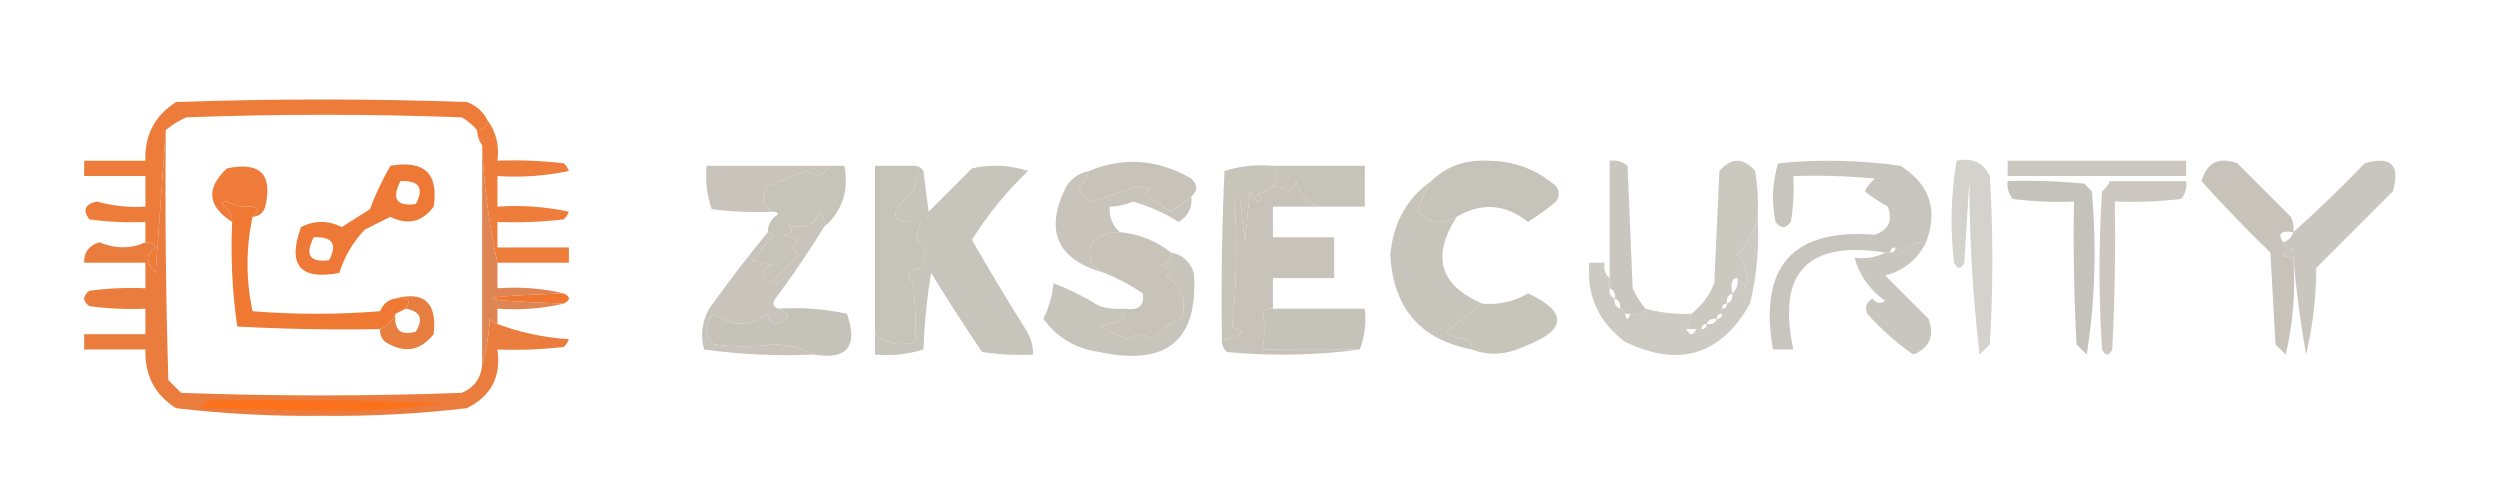
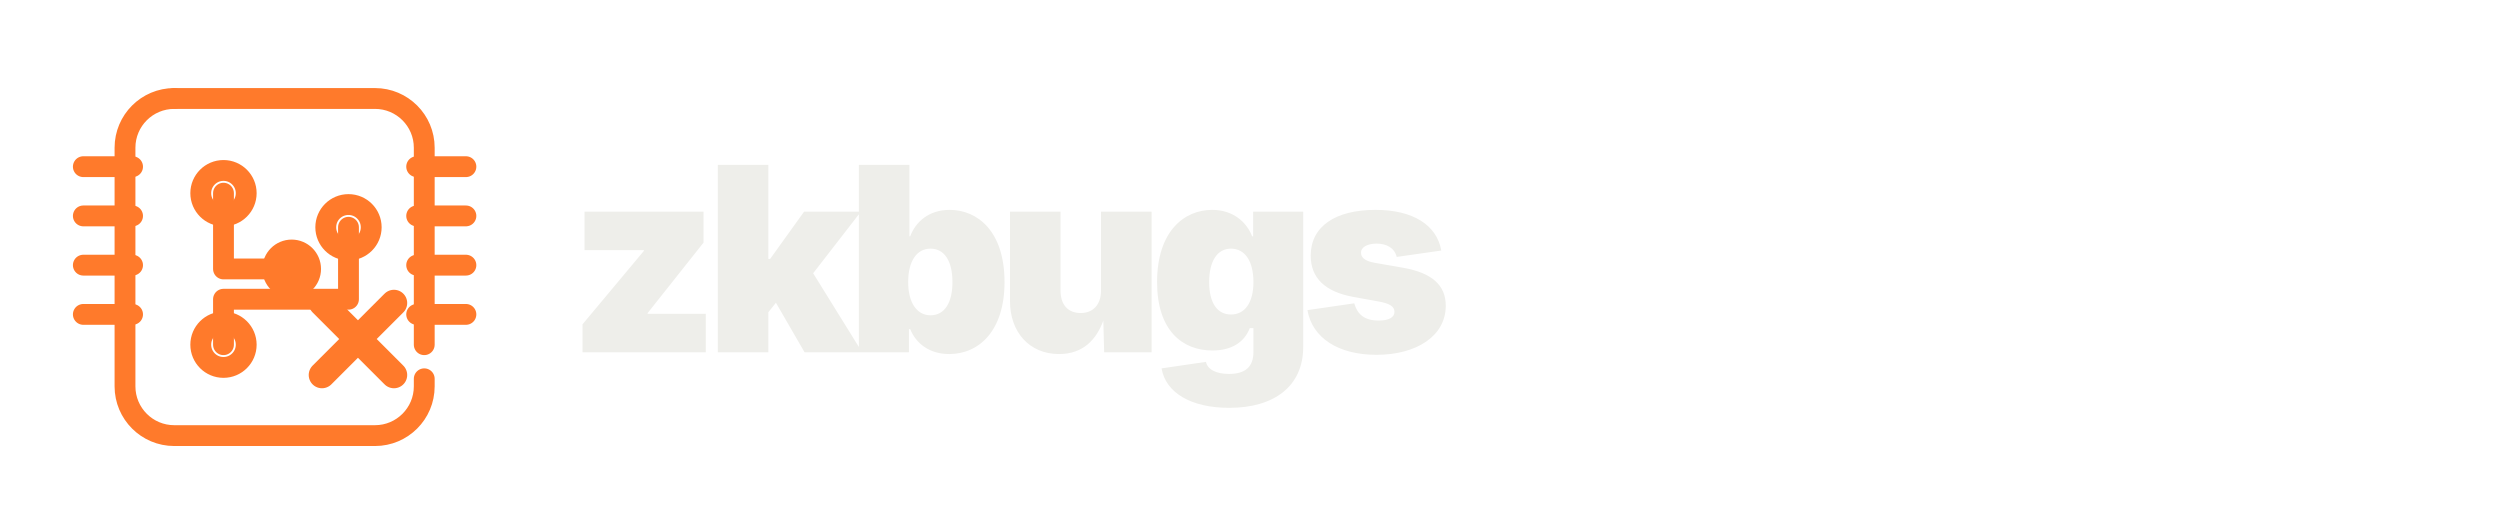
- <svg xmlns="http://www.w3.org/2000/svg" version="1.1" width="490px" height="94px" style="shape-rendering:geometricPrecision; text-rendering:geometricPrecision; image-rendering:optimizeQuality; fill-rule:evenodd; clip-rule:evenodd">
-   <g>
-     <path style="opacity:0.973" fill="#ed7935" d="M 95.5,23.5 C 95.5,24.833 94.833,25.5 93.5,25.5C 92.691,24.531 91.691,23.698 90.5,23C 72.5,22.333 54.5,22.333 36.5,23C 35.016,23.662 33.683,24.495 32.5,25.5C 31.833,34.675 31.167,44.009 30.5,53.5C 28.522,51.469 28.522,49.803 30.5,48.5C 30.043,47.703 29.376,47.369 28.5,47.5C 28.5,46.167 28.5,44.833 28.5,43.5C 24.818,43.665 21.152,43.499 17.5,43C 16.159,41.173 16.659,40.007 19,39.5C 22.105,40.367 25.272,40.701 28.5,40.5C 28.5,38.5 28.5,36.5 28.5,34.5C 24.5,34.5 20.5,34.5 16.5,34.5C 16.5,33.5 16.5,32.5 16.5,31.5C 20.5,31.5 24.5,31.5 28.5,31.5C 28.33,26.497 30.33,22.663 34.5,20C 53.5,19.333 72.5,19.333 91.5,20C 93.324,20.66 94.657,21.827 95.5,23.5 Z" />
+ <svg xmlns="http://www.w3.org/2000/svg" width="660" height="140" viewBox="0 0 660 140" role="img" aria-labelledby="title desc">
+   <defs>
+     <style>
+       .orange{stroke:#ff7a2b;fill:none;stroke-linecap:round;stroke-linejoin:round}
+       .light{fill:#eeeeea}
+       .word{font-family:'Arial Black','Montserrat ExtraBold','Inter Black',system-ui,sans-serif;font-weight:900;letter-spacing:-4px}
+     </style>
+   </defs>
+   <g transform="translate(22 26)" stroke-width="5.5">
+     <path class="orange" d="M0 18h13M0 31h13M0 44h13M0 57h13" />
+     <path class="orange" d="M88 18h13M88 31h13M88 44h13M88 57h13" />
+     <path class="orange" d="M24 0h53a13 13 0 0 1 13 13v52" />
+     <path class="orange" d="M90 74v2a13 13 0 0 1-13 13H24a13 13 0 0 1-13-13V13A13 13 0 0 1 24 0" />
+     <path class="orange" d="M37 25v20h18" />
+     <path class="orange" d="M37 65V53h33V34" />
+     <circle class="orange" cx="37" cy="25" r="6" />
+     <circle class="orange" cx="37" cy="65" r="6" />
+     <circle class="orange" cx="70" cy="34" r="6" />
+     <circle class="orange" cx="55" cy="45" r="5" />
+     <path class="orange" d="M63 54l19 19M82 54L63 73" stroke-width="7" />
  </g>
-   <g>
-     <path style="opacity:1" fill="#c7c3b8" d="M 233.5,38.5 C 232.185,39.476 230.852,40.476 229.5,41.5C 227.833,40.333 226.167,39.167 224.5,38C 224.833,37.667 225.167,37.333 225.5,37C 224.667,36.833 223.833,36.667 223,36.5C 219.721,37.691 216.721,38.691 214,39.5C 212.842,39.002 212.009,38.169 211.5,37C 212.429,35.923 213.096,34.756 213.5,33.5C 220.236,30.705 226.903,31.205 233.5,35C 234.791,36.292 234.791,37.458 233.5,38.5 Z" />
-   </g>
-   <g>
-     <path style="opacity:0.998" fill="#c6c3b9" d="M 249.5,32.5 C 255.5,32.5 261.5,32.5 267.5,32.5C 267.5,35.167 267.5,37.833 267.5,40.5C 264.5,40.5 261.5,40.5 258.5,40.5C 256.24,39.637 254.74,37.97 254,35.5C 253.692,36.308 253.192,36.975 252.5,37.5C 251.583,36.873 250.583,36.539 249.5,36.5C 250.833,35.167 250.833,33.833 249.5,32.5 Z" />
-   </g>
-   <g>
-     <path style="opacity:1" fill="#c6c4ba" d="M 285.5,42.5 C 282.745,44.125 280.245,43.792 278,41.5C 278.483,39.463 279.316,37.463 280.5,35.5C 283.483,32.614 287.149,31.28 291.5,31.5C 296.642,31.491 301.142,33.158 305,36.5C 305.667,37.5 305.667,38.5 305,39.5C 303.255,40.956 301.422,42.289 299.5,43.5C 295.051,39.959 290.384,39.626 285.5,42.5 Z" />
-   </g>
-   <g>
-     <path style="opacity:0.999" fill="#ccc8c0" d="M 393.5,31.5 C 405.167,31.5 416.833,31.5 428.5,31.5C 428.5,32.5 428.5,33.5 428.5,34.5C 416.833,34.5 405.167,34.5 393.5,34.5C 393.5,33.5 393.5,32.5 393.5,31.5 Z" />
-   </g>
-   <g>
-     <path style="opacity:1" fill="#ee7b39" d="M 49.5,42.5 C 51.031,41.075 50.698,40.409 48.5,40.5C 50.261,36.43 49.094,35.097 45,36.5C 44.517,37.448 44.35,38.448 44.5,39.5C 44.062,39.435 43.728,39.601 43.5,40C 44.823,40.816 45.489,41.983 45.5,43.5C 40.645,40.398 40.311,36.898 44.5,33C 50.981,31.643 53.481,34.143 52,40.5C 51.583,41.756 50.75,42.423 49.5,42.5 Z M 48.5,40.5 C 47.041,40.567 45.708,40.234 44.5,39.5C 44.35,38.448 44.517,37.448 45,36.5C 49.094,35.097 50.261,36.43 48.5,40.5 Z" />
-   </g>
-   <g>
-     <path style="opacity:1" fill="#c6c3b9" d="M 162.5,32.5 C 163.5,32.5 164.5,32.5 165.5,32.5C 166.413,37.41 165.079,41.41 161.5,44.5C 161.649,43.448 161.483,42.448 161,41.5C 159.388,44.237 157.222,45.07 154.5,44C 155.634,45.016 155.301,45.683 153.5,46C 154.5,46.333 155.5,46.667 156.5,47C 155.167,48 155.167,49 156.5,50C 154.64,51.86 152.806,53.694 151,55.5C 149.148,53.77 149.314,52.604 151.5,52C 150.167,51.667 148.833,51.333 147.5,51C 149.008,49.493 150.341,47.827 151.5,46C 151.272,45.601 150.938,45.435 150.5,45.5C 150.511,43.983 151.177,42.816 152.5,42C 152.272,41.601 151.938,41.435 151.5,41.5C 149.429,40.213 149.096,38.547 150.5,36.5C 153,35.5 155.5,34.5 158,33.5C 160.087,34.895 161.587,34.562 162.5,32.5 Z" />
-   </g>
-   <g>
-     <path style="opacity:1" fill="#ee7c3a" d="M 95.5,23.5 C 97.223,25.78 97.889,28.447 97.5,31.5C 101.846,31.334 106.179,31.501 110.5,32C 110.957,32.414 111.291,32.914 111.5,33.5C 106.88,34.493 102.214,34.827 97.5,34.5C 97.5,36.5 97.5,38.5 97.5,40.5C 102.214,40.173 106.88,40.507 111.5,41.5C 111.291,42.086 110.957,42.586 110.5,43C 106.179,43.499 101.846,43.666 97.5,43.5C 97.5,45.167 97.5,46.833 97.5,48.5C 102.167,48.5 106.833,48.5 111.5,48.5C 111.5,49.5 111.5,50.5 111.5,51.5C 106.833,51.5 102.167,51.5 97.5,51.5C 95.847,44.054 94.847,36.388 94.5,28.5C 93.89,27.609 93.557,26.609 93.5,25.5C 94.833,25.5 95.5,24.833 95.5,23.5 Z" />
-   </g>
-   <g>
-     <path style="opacity:1" fill="#c8c4bb" d="M 162.5,32.5 C 161.587,34.562 160.087,34.895 158,33.5C 155.5,34.5 153,35.5 150.5,36.5C 149.096,38.547 149.429,40.213 151.5,41.5C 147.486,41.666 143.486,41.499 139.5,41C 138.556,38.281 138.223,35.447 138.5,32.5C 146.5,32.5 154.5,32.5 162.5,32.5 Z" />
-   </g>
-   <g>
-     <path style="opacity:0.92" fill="#c7c3bb" d="M 344.5,42.5 C 343.832,45.245 342.499,47.745 340.5,50C 342.187,51.913 342.687,54.08 342,56.5C 341.722,55.584 341.222,54.917 340.5,54.5C 339.493,54.452 339.16,55.452 339.5,57.5C 338.662,57.842 338.328,58.508 338.5,59.5C 337.833,59.5 337.5,59.833 337.5,60.5C 337.5,60.833 337.5,61.167 337.5,61.5C 336.833,61.5 336.5,61.833 336.5,62.5C 335.508,62.328 334.842,62.662 334.5,63.5C 333.833,63.5 333.5,63.833 333.5,64.5C 333.167,64.5 332.833,64.5 332.5,64.5C 331.833,64.5 331.167,64.5 330.5,64.5C 331.11,63.609 331.443,62.609 331.5,61.5C 333.521,59.968 335.021,57.968 336,55.5C 336.333,48.167 336.667,40.833 337,33.5C 339.333,30.833 341.667,30.833 344,33.5C 344.498,36.482 344.665,39.482 344.5,42.5 Z" />
-   </g>
-   <g>
-     <path style="opacity:0.996" fill="#c9c6bf" d="M 449.5,50.5 C 446.903,50.279 446.903,49.779 449.5,49C 448.584,48.722 447.918,48.222 447.5,47.5C 448.5,47.167 449.167,46.5 449.5,45.5C 454.298,41.203 458.965,36.703 463.5,32C 468.667,30.5 470.5,32.333 469,37.5C 464,42.5 459,47.5 454,52.5C 453.953,58.341 453.286,64.008 452,69.5C 450.873,63.157 450.04,56.823 449.5,50.5 Z" />
-   </g>
-   <g>
-     <path style="opacity:1" fill="#c8c4bc" d="M 213.5,33.5 C 213.096,34.756 212.429,35.923 211.5,37C 212.009,38.169 212.842,39.002 214,39.5C 216.721,38.691 219.721,37.691 223,36.5C 223.833,36.667 224.667,36.833 225.5,37C 225.167,37.333 224.833,37.667 224.5,38C 226.167,39.167 227.833,40.333 229.5,41.5C 230.852,40.476 232.185,39.476 233.5,38.5C 233.709,40.714 232.876,42.381 231,43.5C 228.215,41.723 225.215,40.39 222,39.5C 220.56,40.148 219.06,40.481 217.5,40.5C 217.365,42.554 218.032,44.221 219.5,45.5C 217.371,45.484 215.538,46.151 214,47.5C 213.034,50.34 213.867,52.34 216.5,53.5C 207.135,50.915 204.635,45.248 209,36.5C 210.129,34.859 211.629,33.859 213.5,33.5 Z" />
-   </g>
-   <g>
-     <path style="opacity:1" fill="#c7c3bb" d="M 258.5,40.5 C 255.5,40.5 252.5,40.5 249.5,40.5C 249.5,42.5 249.5,44.5 249.5,46.5C 253.5,46.5 257.5,46.5 261.5,46.5C 261.5,49.167 261.5,51.833 261.5,54.5C 257.5,54.5 253.5,54.5 249.5,54.5C 249.5,56.5 249.5,58.5 249.5,60.5C 248.761,60.369 248.094,60.536 247.5,61C 247.892,63.354 247.892,65.854 247.5,68.5C 254.044,68.397 260.377,68.397 266.5,68.5C 258.01,69.657 249.343,69.824 240.5,69C 239.748,68.329 239.414,67.496 239.5,66.5C 241.103,66.688 242.437,66.188 243.5,65C 242.833,64.667 242.167,64.333 241.5,64C 242.362,55.894 242.528,47.727 242,39.5C 242.333,39.167 242.667,38.833 243,38.5C 243.333,41.5 243.667,44.5 244,47.5C 244.333,44.167 244.667,40.833 245,37.5C 245.308,38.308 245.808,38.975 246.5,39.5C 247.696,39.154 247.696,38.654 246.5,38C 247.737,37.768 248.737,37.268 249.5,36.5C 250.583,36.539 251.583,36.873 252.5,37.5C 253.192,36.975 253.692,36.308 254,35.5C 254.74,37.97 256.24,39.637 258.5,40.5 Z" />
-   </g>
-   <g>
-     <path style="opacity:1" fill="#c7c4bb" d="M 280.5,35.5 C 279.316,37.463 278.483,39.463 278,41.5C 280.245,43.792 282.745,44.125 285.5,42.5C 280.541,50.281 282.208,55.948 290.5,59.5C 288.228,61.239 285.895,63.073 283.5,65C 284.678,65.967 286.011,66.467 287.5,66.5C 288.298,66.957 288.631,67.624 288.5,68.5C 278.422,66.58 273.088,60.413 272.5,50C 273.024,43.768 275.691,38.934 280.5,35.5 Z" />
-   </g>
-   <g>
-     <path style="opacity:0.992" fill="#c7c5bc" d="M 377.5,47.5 C 375.61,47.297 374.11,47.963 373,49.5C 372.617,48.944 372.117,48.611 371.5,48.5C 370.833,48.5 370.5,48.833 370.5,49.5C 370.167,49.5 369.833,49.5 369.5,49.5C 354.249,47.084 348.249,53.417 351.5,68.5C 350.167,68.5 348.833,68.5 347.5,68.5C 344.68,52.224 351.347,44.724 367.5,46C 370.2,45.051 371.033,43.218 370,40.5C 368.414,39.624 366.914,38.624 365.5,37.5C 365.977,36.522 366.643,35.689 367.5,35C 362.177,34.501 356.844,34.334 351.5,34.5C 351.665,37.518 351.498,40.518 351,43.5C 350,44.833 349,44.833 348,43.5C 347.207,39.577 347.374,35.744 348.5,32C 356.549,31.198 364.549,31.365 372.5,32.5C 378.247,36.139 379.913,41.139 377.5,47.5 Z" />
-   </g>
-   <g>
-     <path style="opacity:1" fill="#c7c3bb" d="M 449.5,45.5 C 447.007,45.131 446.34,45.797 447.5,47.5C 447.918,48.222 448.584,48.722 449.5,49C 446.903,49.779 446.903,50.279 449.5,50.5C 449.955,57.014 449.455,63.347 448,69.5C 447.333,68.833 446.667,68.167 446,67.5C 445.667,61.5 445.333,55.5 445,49.5C 440.318,44.985 435.818,40.319 431.5,35.5C 432.539,31.851 434.872,30.684 438.5,32C 442,35.5 445.5,39 449,42.5C 449.483,43.448 449.649,44.448 449.5,45.5 Z" />
-   </g>
-   <g>
-     <path style="opacity:1" fill="#c7c4bb" d="M 179.5,32.5 C 180.117,32.611 180.617,32.944 181,33.5C 181.333,36.167 181.667,38.833 182,41.5C 184.833,38.667 187.667,35.833 190.5,33C 194.211,32.175 197.878,32.341 201.5,33.5C 197.252,37.576 193.585,42.076 190.5,47C 193.868,52.9 197.368,58.733 201,64.5C 202.009,66.025 202.509,67.692 202.5,69.5C 199.15,69.665 195.817,69.498 192.5,69C 189.042,63.918 185.709,58.752 182.5,53.5C 181.671,58.467 181.171,63.467 181,68.5C 177.943,69.451 174.777,69.784 171.5,69.5C 171.5,68.167 171.5,66.833 171.5,65.5C 173.836,67.391 176.502,67.891 179.5,67C 179.517,63.367 179.35,59.533 179,55.5C 177.299,53.976 177.799,52.976 180.5,52.5C 181.893,50.326 181.56,48.493 179.5,47C 179.665,45.883 179.998,44.716 180.5,43.5C 174.362,43.847 173.862,41.847 179,37.5C 179.494,35.866 179.66,34.199 179.5,32.5 Z" />
-   </g>
-   <g>
-     <path style="opacity:1" fill="#c6c3b9" d="M 179.5,32.5 C 179.66,34.199 179.494,35.866 179,37.5C 173.862,41.847 174.362,43.847 180.5,43.5C 179.998,44.716 179.665,45.883 179.5,47C 181.56,48.493 181.893,50.326 180.5,52.5C 177.799,52.976 177.299,53.976 179,55.5C 179.35,59.533 179.517,63.367 179.5,67C 176.502,67.891 173.836,67.391 171.5,65.5C 171.5,54.5 171.5,43.5 171.5,32.5C 174.167,32.5 176.833,32.5 179.5,32.5 Z" />
-   </g>
-   <g>
-     <path style="opacity:1" fill="#ee7936" d="M 76.5,32.5 C 83.163,31.333 85.997,33.999 85,40.5C 82.736,43.52 79.903,44.187 76.5,42.5C 74.833,43.333 73.167,44.167 71.5,45C 69.191,47.43 67.525,50.263 66.5,53.5C 58.786,54.949 56.286,51.949 59,44.5C 61.667,43.167 64.333,43.167 67,44.5C 68.833,43.333 70.667,42.167 72.5,41C 73.477,38.351 74.811,35.518 76.5,32.5 Z M 78.5,35.5 C 82.161,35.35 83.161,36.85 81.5,40C 77.707,40.487 76.707,38.987 78.5,35.5 Z M 61.5,46.5 C 65.161,46.35 66.161,47.85 64.5,51C 60.707,51.487 59.707,49.987 61.5,46.5 Z" />
-   </g>
-   <g>
-     <path style="opacity:1" fill="#c7c3b9" d="M 219.5,45.5 C 223.297,45.872 226.63,47.206 229.5,49.5C 229.423,50.75 228.756,51.583 227.5,52C 229.301,52.317 229.634,52.984 228.5,54C 231.695,56.194 232.695,59.027 231.5,62.5C 229.227,63.279 227.394,64.612 226,66.5C 224.27,65.351 222.604,65.351 221,66.5C 219.184,65.671 217.351,64.837 215.5,64C 216.833,63.667 218.167,63.333 219.5,63C 220.252,62.329 220.586,61.496 220.5,60.5C 223.166,60.934 224.333,59.934 224,57.5C 221.583,55.872 219.083,54.539 216.5,53.5C 213.867,52.34 213.034,50.34 214,47.5C 215.538,46.151 217.371,45.484 219.5,45.5 Z" />
-   </g>
-   <g>
-     <path style="opacity:0.911" fill="#c3c1b9" d="M 322.5,60.5 C 321.791,61.404 320.791,61.737 319.5,61.5C 319.167,61.5 318.833,61.5 318.5,61.5C 318.5,60.833 318.167,60.5 317.5,60.5C 317.672,59.508 317.338,58.842 316.5,58.5C 316.672,57.508 316.338,56.842 315.5,56.5C 315.5,55.833 315.5,55.167 315.5,54.5C 315.5,46.833 315.5,39.167 315.5,31.5C 316.822,31.33 317.989,31.663 319,32.5C 319.333,40.5 319.667,48.5 320,56.5C 320.662,57.984 321.496,59.317 322.5,60.5 Z" />
-   </g>
-   <g>
-     <path style="opacity:0.976" fill="#c8c4bd" d="M 377.5,47.5 C 375.866,50.832 373.199,52.998 369.5,54C 372.333,56.833 375.167,59.667 378,62.5C 379.206,65.847 378.206,68.18 375,69.5C 371.703,67.205 368.703,64.538 366,61.5C 365.437,60.275 365.77,59.275 367,58.5C 367.718,59.451 368.551,59.617 369.5,59C 366.436,56.793 364.436,53.959 363.5,50.5C 365.735,50.795 367.735,50.461 369.5,49.5C 369.833,49.5 370.167,49.5 370.5,49.5C 371.167,49.5 371.5,49.167 371.5,48.5C 372.117,48.611 372.617,48.944 373,49.5C 374.11,47.963 375.61,47.297 377.5,47.5 Z" />
-   </g>
-   <g>
-     <path style="opacity:0.752" fill="#c4c3bc" d="M 383.5,31.5 C 386.547,30.855 388.713,31.855 390,34.5C 390.667,45.5 390.667,56.5 390,67.5C 389.333,68.167 388.667,68.833 388,69.5C 386.688,58.324 386.022,46.99 386,35.5C 385.667,40.833 385.333,46.167 385,51.5C 384.333,52.833 383.667,52.833 383,51.5C 382.208,44.753 382.374,38.086 383.5,31.5 Z" />
-   </g>
-   <g>
-     <path style="opacity:0.954" fill="#cac6be" d="M 413.5,35.5 C 418.5,35.5 423.5,35.5 428.5,35.5C 428.67,36.822 428.337,37.989 427.5,39C 423.179,39.499 418.846,39.666 414.5,39.5C 414.666,49.172 414.5,58.839 414,68.5C 413.333,69.833 412.667,69.833 412,68.5C 411.333,58.167 411.333,47.833 412,37.5C 412.717,36.956 413.217,36.289 413.5,35.5 Z" />
-   </g>
-   <g>
-     <path style="opacity:0.997" fill="#c7c4ba" d="M 249.5,32.5 C 250.833,33.833 250.833,35.167 249.5,36.5C 248.737,37.268 247.737,37.768 246.5,38C 247.696,38.654 247.696,39.154 246.5,39.5C 245.808,38.975 245.308,38.308 245,37.5C 244.667,40.833 244.333,44.167 244,47.5C 243.667,44.5 243.333,41.5 243,38.5C 242.667,38.833 242.333,39.167 242,39.5C 242.528,47.727 242.362,55.894 241.5,64C 242.167,64.333 242.833,64.667 243.5,65C 242.437,66.188 241.103,66.688 239.5,66.5C 239.333,55.495 239.5,44.495 240,33.5C 243.057,32.55 246.223,32.216 249.5,32.5 Z" />
-   </g>
-   <g>
-     <path style="opacity:1" fill="#f17630" d="M 110.5,57.5 C 111.833,58.167 111.833,58.833 110.5,59.5C 91.833,58.833 91.833,58.167 110.5,57.5 Z" />
-   </g>
-   <g>
-     <path style="opacity:1" fill="#c8c4bc" d="M 161.5,44.5 C 158.555,49.286 155.388,53.952 152,58.5C 151.308,59.437 151.475,60.103 152.5,60.5C 155.204,61.68 155.037,62.68 152,63.5C 150.989,63.108 150.489,62.441 150.5,61.5C 147,64.083 143.5,64.083 140,61.5C 138,63.5 138,65.5 140,67.5C 143.712,67.994 147.546,67.994 151.5,67.5C 154.59,67.522 157.257,68.188 159.5,69.5C 152.245,69.813 145.079,69.48 138,68.5C 137.245,65.697 137.578,63.03 139,60.5C 142.697,55.315 146.53,50.315 150.5,45.5C 150.938,45.435 151.272,45.601 151.5,46C 150.341,47.827 149.008,49.493 147.5,51C 148.833,51.333 150.167,51.667 151.5,52C 149.314,52.604 149.148,53.77 151,55.5C 152.806,53.694 154.64,51.86 156.5,50C 155.167,49 155.167,48 156.5,47C 155.5,46.667 154.5,46.333 153.5,46C 155.301,45.683 155.634,45.016 154.5,44C 157.222,45.07 159.388,44.237 161,41.5C 161.483,42.448 161.649,43.448 161.5,44.5 Z" />
-   </g>
-   <g>
-     <path style="opacity:1" fill="#e87d40" d="M 77.5,58.5 C 83.194,57.019 85.694,59.352 85,65.5C 82.321,68.835 79.155,69.335 75.5,67C 74.748,66.329 74.414,65.496 74.5,64.5C 75.9,63.9 76.9,62.9 77.5,61.5C 77.176,64.68 78.51,65.847 81.5,65C 83.056,62.499 82.389,60.999 79.5,60.5C 80.66,58.797 79.993,58.131 77.5,58.5 Z" />
-   </g>
-   <g>
-     <path style="opacity:1" fill="#ea7c3e" d="M 32.5,25.5 C 32.333,41.837 32.5,58.17 33,74.5C 33.833,75.333 34.667,76.167 35.5,77C 53.833,77.667 72.167,77.667 90.5,77C 92.928,75.982 94.261,74.148 94.5,71.5C 95.32,68.695 95.82,65.695 96,62.5C 96.383,63.056 96.883,63.389 97.5,63.5C 101.762,65.128 106.429,66.128 111.5,66.5C 111.291,67.086 110.957,67.586 110.5,68C 106.179,68.499 101.846,68.666 97.5,68.5C 98.26,73.814 96.26,77.647 91.5,80C 82.057,81.112 72.557,81.612 63,81.5C 53.443,81.612 43.943,81.112 34.5,80C 30.338,77.378 28.338,73.545 28.5,68.5C 24.5,68.5 20.5,68.5 16.5,68.5C 16.5,67.5 16.5,66.5 16.5,65.5C 20.5,65.5 24.5,65.5 28.5,65.5C 28.5,63.833 28.5,62.167 28.5,60.5C 24.818,60.665 21.152,60.499 17.5,60C 16.167,59 16.167,58 17.5,57C 21.152,56.501 24.818,56.335 28.5,56.5C 28.5,54.833 28.5,53.167 28.5,51.5C 24.5,51.5 20.5,51.5 16.5,51.5C 16.45,49.41 17.45,48.077 19.5,47.5C 22.635,48.783 25.635,48.783 28.5,47.5C 29.376,47.369 30.043,47.703 30.5,48.5C 28.522,49.803 28.522,51.469 30.5,53.5C 31.167,44.009 31.833,34.675 32.5,25.5 Z" />
-   </g>
-   <g>
-     <path style="opacity:1" fill="#df8453" d="M 94.5,28.5 C 94.847,36.388 95.847,44.054 97.5,51.5C 97.5,53.167 97.5,54.833 97.5,56.5C 102.032,56.182 106.366,56.515 110.5,57.5C 91.833,58.167 91.833,58.833 110.5,59.5C 106.366,60.485 102.032,60.818 97.5,60.5C 97.5,61.5 97.5,62.5 97.5,63.5C 96.883,63.389 96.383,63.056 96,62.5C 95.82,65.695 95.32,68.695 94.5,71.5C 94.5,57.167 94.5,42.833 94.5,28.5 Z" />
-   </g>
-   <g>
-     <path style="opacity:0.999" fill="#c7c4ba" d="M 288.5,68.5 C 288.631,67.624 288.298,66.957 287.5,66.5C 286.011,66.467 284.678,65.967 283.5,65C 285.895,63.073 288.228,61.239 290.5,59.5C 293.765,59.792 296.765,59.125 299.5,57.5C 307.449,61.263 307.115,64.763 298.5,68C 295.074,69.576 291.74,69.742 288.5,68.5 Z" />
-   </g>
-   <g>
-     <path style="opacity:0.99" fill="#c5c2b9" d="M 152.5,60.5 C 157.099,60.2 161.599,60.533 166,61.5C 168.232,67.911 166.065,70.578 159.5,69.5C 157.257,68.188 154.59,67.522 151.5,67.5C 147.546,67.994 143.712,67.994 140,67.5C 138,65.5 138,63.5 140,61.5C 143.5,64.083 147,64.083 150.5,61.5C 150.489,62.441 150.989,63.108 152,63.5C 155.037,62.68 155.204,61.68 152.5,60.5 Z" />
-   </g>
-   <g>
-     <path style="opacity:0.906" fill="#c7c4bd" d="M 344.5,42.5 C 344.851,48.262 344.351,53.928 343,59.5C 337.308,69.617 329.141,72.117 318.5,67C 313.305,63.111 310.971,57.944 311.5,51.5C 312.5,51.5 313.5,51.5 314.5,51.5C 314.263,52.791 314.596,53.791 315.5,54.5C 315.5,55.167 315.5,55.833 315.5,56.5C 315.328,57.492 315.662,58.158 316.5,58.5C 316.328,59.492 316.662,60.158 317.5,60.5C 318.167,60.5 318.5,60.833 318.5,61.5C 318.833,62.833 319.167,62.833 319.5,61.5C 320.791,61.737 321.791,61.404 322.5,60.5C 325.43,61.299 328.43,61.632 331.5,61.5C 331.443,62.609 331.11,63.609 330.5,64.5C 331.167,65.833 331.833,65.833 332.5,64.5C 332.833,64.5 333.167,64.5 333.5,64.5C 334.167,64.5 334.5,64.167 334.5,63.5C 335.492,63.672 336.158,63.338 336.5,62.5C 337.167,62.5 337.5,62.167 337.5,61.5C 337.5,61.167 337.5,60.833 337.5,60.5C 338.167,60.5 338.5,60.167 338.5,59.5C 339.338,59.158 339.672,58.492 339.5,57.5C 340.404,56.791 340.737,55.791 340.5,54.5C 341.222,54.917 341.722,55.584 342,56.5C 342.687,54.08 342.187,51.913 340.5,50C 342.499,47.745 343.832,45.245 344.5,42.5 Z" />
-   </g>
-   <g>
-     <path style="opacity:1" fill="#ef7933" d="M 44.5,39.5 C 45.708,40.234 47.041,40.567 48.5,40.5C 50.698,40.409 51.031,41.075 49.5,42.5C 48.186,48.667 48.186,54.834 49.5,61C 57.833,61.667 66.167,61.667 74.5,61C 75.078,59.583 76.078,58.75 77.5,58.5C 79.993,58.131 80.66,58.797 79.5,60.5C 78.833,60.833 78.167,61.167 77.5,61.5C 76.9,62.9 75.9,63.9 74.5,64.5C 65.161,64.666 55.827,64.5 46.5,64C 45.521,57.255 45.188,50.422 45.5,43.5C 45.489,41.983 44.823,40.816 43.5,40C 43.728,39.601 44.062,39.435 44.5,39.5 Z" />
-   </g>
-   <g>
-     <path style="opacity:1" fill="#c7c4bc" d="M 229.5,49.5 C 231.752,49.916 233.252,51.249 234,53.5C 234.911,66.668 228.745,71.835 215.5,69C 210.872,68.356 207.205,66.19 204.5,62.5C 205.577,60.271 206.244,57.937 206.5,55.5C 209.562,56.692 212.562,58.192 215.5,60C 217.134,60.493 218.801,60.66 220.5,60.5C 220.586,61.496 220.252,62.329 219.5,63C 218.167,63.333 216.833,63.667 215.5,64C 217.351,64.837 219.184,65.671 221,66.5C 222.604,65.351 224.27,65.351 226,66.5C 227.394,64.612 229.227,63.279 231.5,62.5C 232.695,59.027 231.695,56.194 228.5,54C 229.634,52.984 229.301,52.317 227.5,52C 228.756,51.583 229.423,50.75 229.5,49.5 Z" />
-   </g>
-   <g>
-     <path style="opacity:1" fill="#c5c2b9" d="M 249.5,60.5 C 255.5,60.5 261.5,60.5 267.5,60.5C 267.806,63.385 267.473,66.052 266.5,68.5C 260.377,68.397 254.044,68.397 247.5,68.5C 247.892,65.854 247.892,63.354 247.5,61C 248.094,60.536 248.761,60.369 249.5,60.5 Z" />
-   </g>
-   <g>
-     <path style="opacity:1" fill="#c4c2bb" d="M 393.5,35.5 C 398.511,35.334 403.511,35.501 408.5,36C 409,36.5 409.5,37 410,37.5C 410.973,48.325 410.64,58.992 409,69.5C 408.333,68.833 407.667,68.167 407,67.5C 406.5,58.173 406.334,48.839 406.5,39.5C 402.486,39.666 398.486,39.499 394.5,39C 393.663,37.989 393.33,36.822 393.5,35.5 Z" />
-   </g>
-   <g>
-     <path style="opacity:1" fill="#fc711b" d="M 40.5,78.5 C 56.17,78.333 71.837,78.5 87.5,79C 79.492,80.154 71.325,80.654 63,80.5C 55.167,80.333 47.333,80.167 39.5,80C 40.056,79.617 40.389,79.117 40.5,78.5 Z" />
-   </g>
+   <text x="150" y="93" class="light word" font-size="68">zkbugs</text>
</svg>
